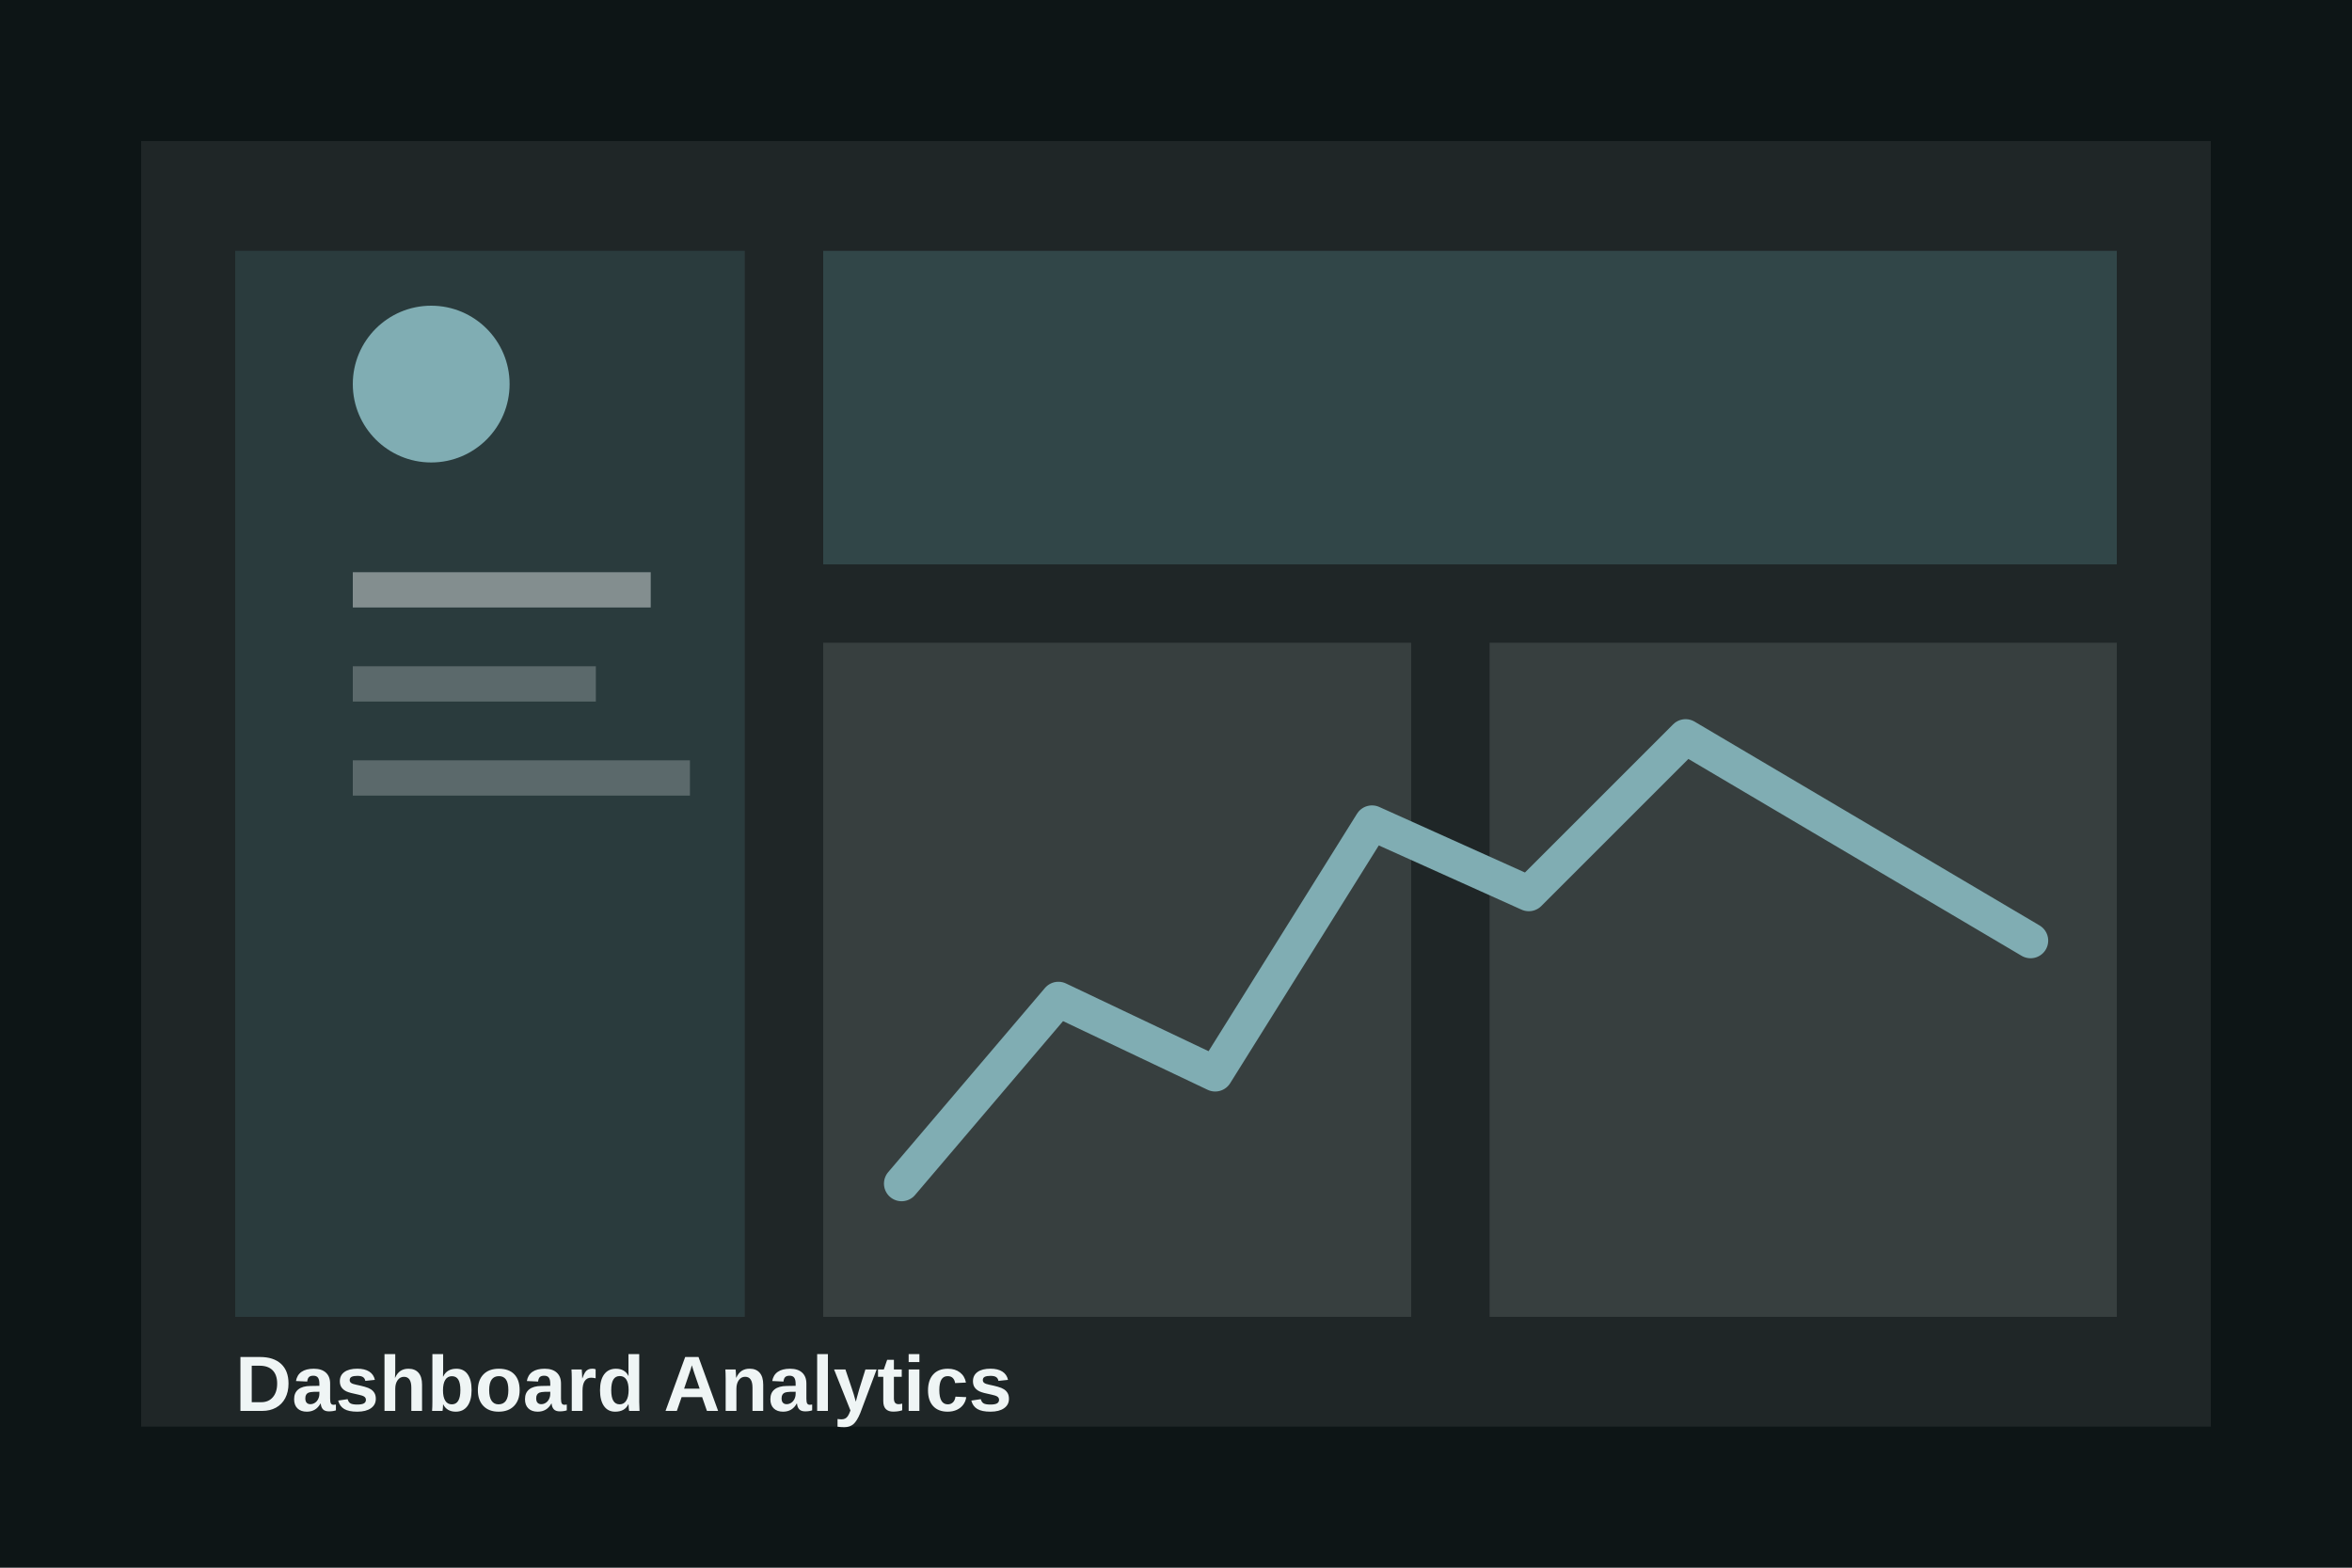
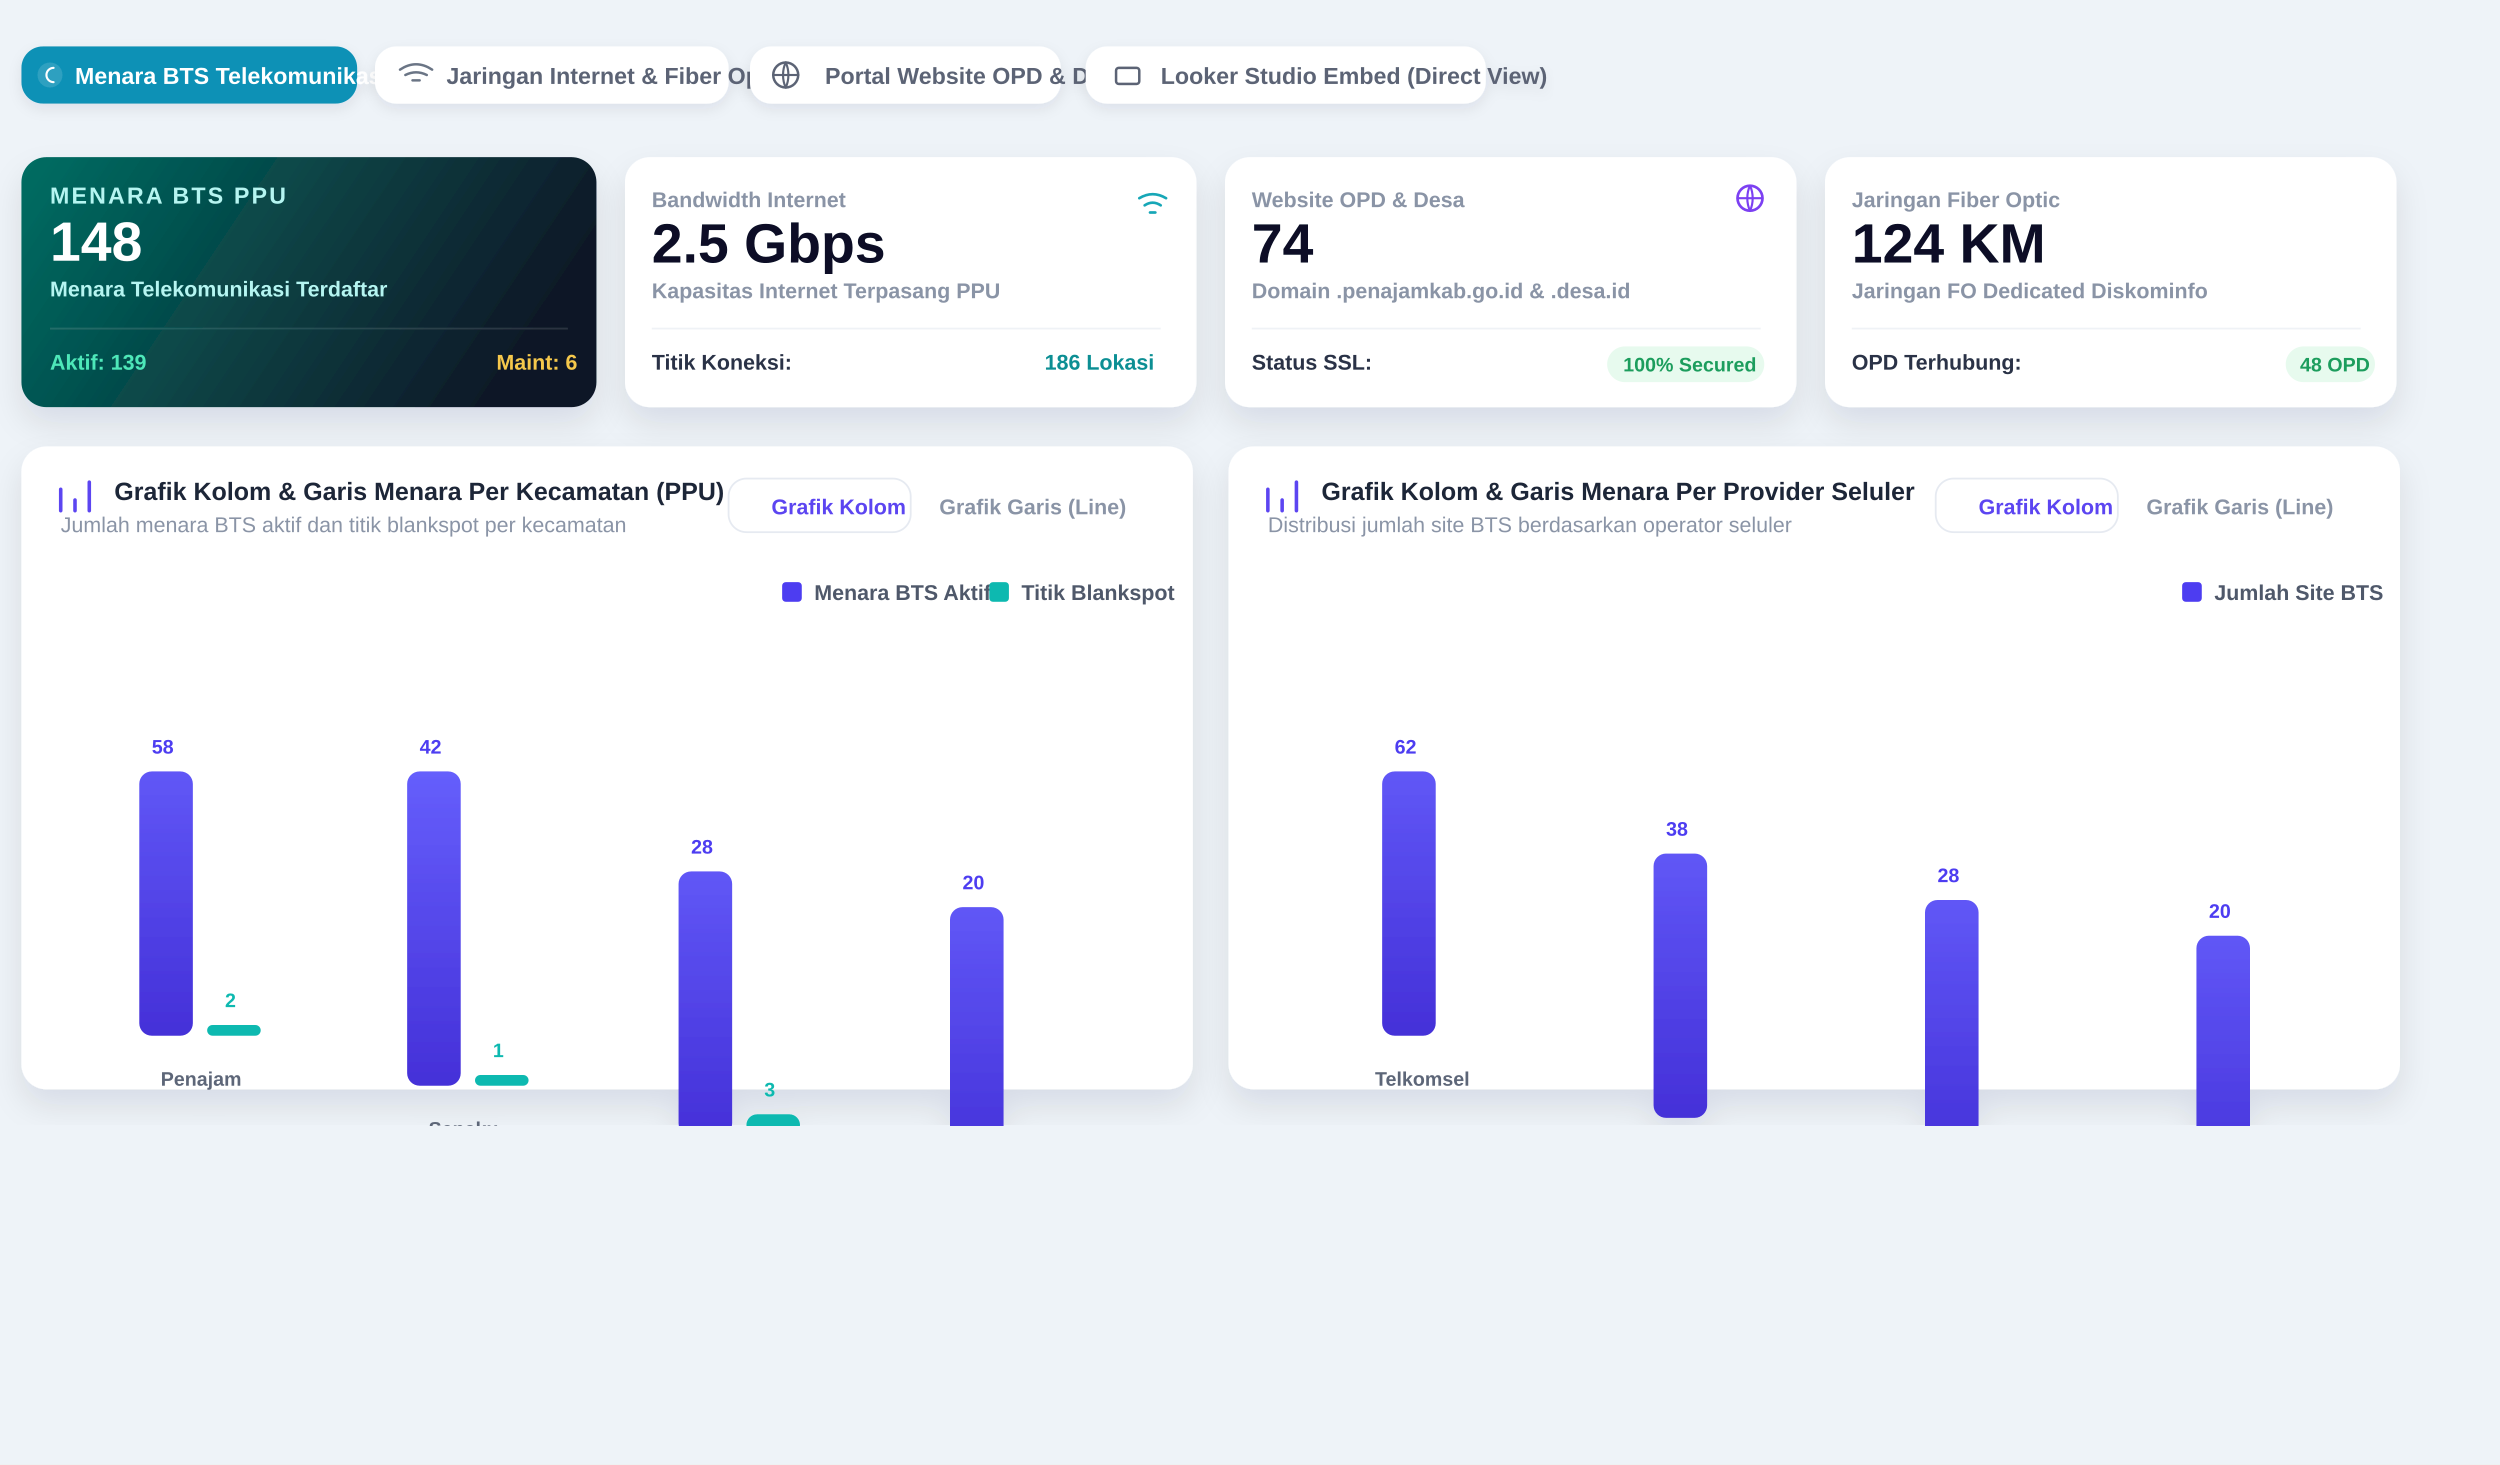
- <svg xmlns="http://www.w3.org/2000/svg" width="1200" height="800" viewBox="0 0 1200 800" fill="none">
-   <rect width="1200" height="800" fill="#0d1516" />
-   <rect x="72" y="72" width="1056" height="656" fill="#eff5f5" opacity=".08" />
-   <rect x="120" y="128" width="260" height="544" fill="#60999f" opacity=".18" />
-   <rect x="420" y="128" width="660" height="160" fill="#60999f" opacity=".28" />
-   <rect x="420" y="328" width="300" height="344" fill="#eff5f5" opacity=".12" />
-   <rect x="760" y="328" width="320" height="344" fill="#eff5f5" opacity=".12" />
-   <path d="M460 604L540 510L620 548L700 420L780 456L860 376L1036 480" stroke="#80adb3" stroke-width="18" stroke-linecap="round" stroke-linejoin="round" />
-   <circle cx="220" cy="196" r="40" fill="#80adb3" />
-   <rect x="180" y="292" width="152" height="18" fill="#eff5f5" opacity=".45" />
-   <rect x="180" y="340" width="124" height="18" fill="#eff5f5" opacity=".25" />
-   <rect x="180" y="388" width="172" height="18" fill="#eff5f5" opacity=".25" />
-   <text x="120" y="720" fill="#eff5f5" font-family="Arial, sans-serif" font-size="40" font-weight="700">Dashboard Analytics</text>
+ <svg xmlns="http://www.w3.org/2000/svg" width="1400" height="820" viewBox="0 0 1400 820" fill="none">
+   <rect width="1400" height="820" fill="#EEF3F8" />
+   <g filter="url(#softShadow)">
+     <rect x="12" y="26" width="188" height="32" rx="12" fill="#0C91B6" />
+     <text x="42" y="47" fill="#FFFFFF" font-family="Arial, sans-serif" font-size="13" font-weight="700">Menara BTS Telekomunikasi</text>
+     <circle cx="28" cy="42" r="7" fill="#FFFFFF" fill-opacity="0.14" />
+     <path d="M26 42C26 39.8 27.8 38 30 38M26 42C26 44.2 27.8 46 30 46" stroke="#FFFFFF" stroke-width="1.2" stroke-linecap="round" />
+   </g>
+   <g filter="url(#softShadow)">
+     <rect x="210" y="26" width="198" height="32" rx="12" fill="#FFFFFF" />
+     <text x="250" y="47" fill="#5B6475" font-family="Arial, sans-serif" font-size="13" font-weight="700">Jaringan Internet &amp; Fiber Optic</text>
+     <path d="M224 39C230 35 236 35 242 39M227 42C231 40 235 40 239 42M231 45H235" stroke="#6A7485" stroke-width="1.4" stroke-linecap="round" />
+   </g>
+   <g filter="url(#softShadow)">
+     <rect x="420" y="26" width="174" height="32" rx="12" fill="#FFFFFF" />
+     <text x="462" y="47" fill="#5B6475" font-family="Arial, sans-serif" font-size="13" font-weight="700">Portal Website OPD &amp; Desa</text>
+     <circle cx="440" cy="42" r="7" stroke="#5B6475" stroke-width="1.4" />
+     <path d="M433 42H447M440 35C442 39 442 45 440 49M440 35C438 39 438 45 440 49" stroke="#5B6475" stroke-width="1.2" stroke-linecap="round" />
+   </g>
+   <g filter="url(#softShadow)">
+     <rect x="608" y="26" width="224" height="32" rx="12" fill="#FFFFFF" />
+     <text x="650" y="47" fill="#5B6475" font-family="Arial, sans-serif" font-size="13" font-weight="700">Looker Studio Embed (Direct View)</text>
+     <rect x="625" y="38" width="13" height="9" rx="1.5" stroke="#5B6475" stroke-width="1.4" />
+   </g>
+   <g filter="url(#cardShadow)">
+     <rect x="12" y="88" width="322" height="140" rx="14" fill="url(#greenCard)" />
+     <text x="28" y="114" fill="#B5F5F1" font-family="Arial, sans-serif" font-size="13" font-weight="800" letter-spacing="1.2">MENARA BTS PPU</text>
+     <text x="28" y="146" fill="#FFFFFF" font-family="Arial, sans-serif" font-size="31" font-weight="900">148</text>
+     <text x="28" y="166" fill="#B5F5F1" font-family="Arial, sans-serif" font-size="12" font-weight="600">Menara Telekomunikasi Terdaftar</text>
+     <line x1="28" y1="184" x2="318" y2="184" stroke="#FFFFFF" stroke-opacity=".12" />
+     <text x="28" y="207" fill="#4EE8B9" font-family="Arial, sans-serif" font-size="12" font-weight="800">Aktif: 139</text>
+     <text x="278" y="207" fill="#F5C84B" font-family="Arial, sans-serif" font-size="12" font-weight="800">Maint: 6</text>
+   </g>
+   <g filter="url(#cardShadow)">
+     <rect x="350" y="88" width="320" height="140" rx="14" fill="#FFFFFF" />
+     <text x="365" y="116" fill="#8A94A6" font-family="Arial, sans-serif" font-size="12" font-weight="800">Bandwidth Internet</text>
+     <text x="365" y="147" fill="#080F25" font-family="Arial, sans-serif" font-size="31" font-weight="900">2.5 Gbps</text>
+     <text x="365" y="167" fill="#8A94A6" font-family="Arial, sans-serif" font-size="12" font-weight="600">Kapasitas Internet Terpasang PPU</text>
+     <line x1="365" y1="184" x2="650" y2="184" stroke="#EFF2F6" />
+     <text x="365" y="207" fill="#2A3346" font-family="Arial, sans-serif" font-size="12" font-weight="800">Titik Koneksi:</text>
+     <text x="585" y="207" fill="#078E93" font-family="Arial, sans-serif" font-size="12" font-weight="800">186 Lokasi</text>
+     <path d="M638 111C643 108 648 108 653 111M641 115C644 113 647 113 650 115M644 119H647" stroke="#19A7B7" stroke-width="1.5" stroke-linecap="round" />
+   </g>
+   <g filter="url(#cardShadow)">
+     <rect x="686" y="88" width="320" height="140" rx="14" fill="#FFFFFF" />
+     <text x="701" y="116" fill="#8A94A6" font-family="Arial, sans-serif" font-size="12" font-weight="800">Website OPD &amp; Desa</text>
+     <text x="701" y="147" fill="#080F25" font-family="Arial, sans-serif" font-size="31" font-weight="900">74</text>
+     <text x="701" y="167" fill="#8A94A6" font-family="Arial, sans-serif" font-size="12" font-weight="600">Domain .penajamkab.go.id &amp; .desa.id</text>
+     <line x1="701" y1="184" x2="986" y2="184" stroke="#EFF2F6" />
+     <text x="701" y="207" fill="#2A3346" font-family="Arial, sans-serif" font-size="12" font-weight="800">Status SSL:</text>
+     <rect x="900" y="194" width="88" height="20" rx="10" fill="#E7FAEE" />
+     <text x="909" y="208" fill="#1D9D5D" font-family="Arial, sans-serif" font-size="11" font-weight="900">100% Secured</text>
+     <circle cx="980" cy="111" r="7" stroke="#7B3FF2" stroke-width="1.5" />
+     <path d="M973 111H987M980 104C982 108 982 114 980 118M980 104C978 108 978 114 980 118" stroke="#7B3FF2" stroke-width="1.2" />
+   </g>
+   <g filter="url(#cardShadow)">
+     <rect x="1022" y="88" width="320" height="140" rx="14" fill="#FFFFFF" />
+     <text x="1037" y="116" fill="#8A94A6" font-family="Arial, sans-serif" font-size="12" font-weight="800">Jaringan Fiber Optic</text>
+     <text x="1037" y="147" fill="#080F25" font-family="Arial, sans-serif" font-size="31" font-weight="900">124 KM</text>
+     <text x="1037" y="167" fill="#8A94A6" font-family="Arial, sans-serif" font-size="12" font-weight="600">Jaringan FO Dedicated Diskominfo</text>
+     <line x1="1037" y1="184" x2="1322" y2="184" stroke="#EFF2F6" />
+     <text x="1037" y="207" fill="#2A3346" font-family="Arial, sans-serif" font-size="12" font-weight="800">OPD Terhubung:</text>
+     <rect x="1280" y="194" width="50" height="20" rx="10" fill="#E7FAEE" />
+     <text x="1288" y="208" fill="#1D9D5D" font-family="Arial, sans-serif" font-size="11" font-weight="900">48 OPD</text>
+   </g>
+   <g filter="url(#cardShadow)">
+     <rect x="12" y="250" width="656" height="360" rx="14" fill="#FFFFFF" />
+     <path d="M34 274V286M42 280V286M50 270V286" stroke="#5B45F1" stroke-width="2" stroke-linecap="round" />
+     <text x="64" y="280" fill="#1F2637" font-family="Arial, sans-serif" font-size="14" font-weight="900">Grafik Kolom &amp; Garis Menara Per Kecamatan (PPU)</text>
+     <text x="34" y="298" fill="#8A94A6" font-family="Arial, sans-serif" font-size="12">Jumlah menara BTS aktif dan titik blankspot per kecamatan</text>
+     <rect x="408" y="268" width="102" height="30" rx="10" fill="#FFFFFF" stroke="#E6EAF1" />
+     <text x="432" y="288" fill="#5B45F1" font-family="Arial, sans-serif" font-size="12" font-weight="800">Grafik Kolom</text>
+     <text x="526" y="288" fill="#8A94A6" font-family="Arial, sans-serif" font-size="12" font-weight="800">Grafik Garis (Line)</text>
+     <rect x="438" y="326" width="11" height="11" rx="2" fill="#4D3DF1" />
+     <text x="456" y="336" fill="#4F596B" font-family="Arial, sans-serif" font-size="12" font-weight="700">Menara BTS Aktif</text>
+     <rect x="554" y="326" width="11" height="11" rx="2" fill="#10B9B0" />
+     <text x="572" y="336" fill="#4F596B" font-family="Arial, sans-serif" font-size="12" font-weight="700">Titik Blankspot</text>
+     <g transform="translate(78 390)">
+       <rect x="0" y="42" width="30" height="148" rx="7" fill="url(#bar)" />
+       <text x="7" y="32" fill="#4D3DF1" font-family="Arial, sans-serif" font-size="11" font-weight="900">58</text>
+       <rect x="38" y="184" width="30" height="6" rx="3" fill="#10B9B0" />
+       <text x="48" y="174" fill="#10B9B0" font-family="Arial, sans-serif" font-size="11" font-weight="900">2</text>
+       <text x="12" y="218" fill="#5D6678" font-family="Arial, sans-serif" font-size="11" font-weight="700">Penajam</text>
+     </g>
+     <g transform="translate(228 418)">
+       <rect x="0" y="14" width="30" height="176" rx="7" fill="url(#bar)" />
+       <text x="7" y="4" fill="#4D3DF1" font-family="Arial, sans-serif" font-size="11" font-weight="900">42</text>
+       <rect x="38" y="184" width="30" height="6" rx="3" fill="#10B9B0" />
+       <text x="48" y="174" fill="#10B9B0" font-family="Arial, sans-serif" font-size="11" font-weight="900">1</text>
+       <text x="12" y="218" fill="#5D6678" font-family="Arial, sans-serif" font-size="11" font-weight="700">Sepaku</text>
+     </g>
+     <g transform="translate(380 446)">
+       <rect x="0" y="42" width="30" height="148" rx="7" fill="url(#bar)" />
+       <text x="7" y="32" fill="#4D3DF1" font-family="Arial, sans-serif" font-size="11" font-weight="900">28</text>
+       <rect x="38" y="178" width="30" height="12" rx="6" fill="#10B9B0" />
+       <text x="48" y="168" fill="#10B9B0" font-family="Arial, sans-serif" font-size="11" font-weight="900">3</text>
+       <text x="12" y="218" fill="#5D6678" font-family="Arial, sans-serif" font-size="11" font-weight="700">Babulu</text>
+     </g>
+     <g transform="translate(532 466)">
+       <rect x="0" y="42" width="30" height="148" rx="7" fill="url(#bar)" />
+       <text x="7" y="32" fill="#4D3DF1" font-family="Arial, sans-serif" font-size="11" font-weight="900">20</text>
+       <rect x="38" y="184" width="30" height="6" rx="3" fill="#10B9B0" />
+       <text x="48" y="174" fill="#10B9B0" font-family="Arial, sans-serif" font-size="11" font-weight="900">1</text>
+       <text x="12" y="218" fill="#5D6678" font-family="Arial, sans-serif" font-size="11" font-weight="700">Waru</text>
+     </g>
+   </g>
+   <g filter="url(#cardShadow)">
+     <rect x="688" y="250" width="656" height="360" rx="14" fill="#FFFFFF" />
+     <path d="M710 274V286M718 280V286M726 270V286" stroke="#5B45F1" stroke-width="2" stroke-linecap="round" />
+     <text x="740" y="280" fill="#1F2637" font-family="Arial, sans-serif" font-size="14" font-weight="900">Grafik Kolom &amp; Garis Menara Per Provider Seluler</text>
+     <text x="710" y="298" fill="#8A94A6" font-family="Arial, sans-serif" font-size="12">Distribusi jumlah site BTS berdasarkan operator seluler</text>
+     <rect x="1084" y="268" width="102" height="30" rx="10" fill="#FFFFFF" stroke="#E6EAF1" />
+     <text x="1108" y="288" fill="#5B45F1" font-family="Arial, sans-serif" font-size="12" font-weight="800">Grafik Kolom</text>
+     <text x="1202" y="288" fill="#8A94A6" font-family="Arial, sans-serif" font-size="12" font-weight="800">Grafik Garis (Line)</text>
+     <rect x="1222" y="326" width="11" height="11" rx="2" fill="#4D3DF1" />
+     <text x="1240" y="336" fill="#4F596B" font-family="Arial, sans-serif" font-size="12" font-weight="700">Jumlah Site BTS</text>
+     <g transform="translate(774 390)">
+       <rect x="0" y="42" width="30" height="148" rx="7" fill="url(#bar)" />
+       <text x="7" y="32" fill="#4D3DF1" font-family="Arial, sans-serif" font-size="11" font-weight="900">62</text>
+       <text x="-4" y="218" fill="#5D6678" font-family="Arial, sans-serif" font-size="11" font-weight="700">Telkomsel</text>
+     </g>
+     <g transform="translate(926 436)">
+       <rect x="0" y="42" width="30" height="148" rx="7" fill="url(#bar)" />
+       <text x="7" y="32" fill="#4D3DF1" font-family="Arial, sans-serif" font-size="11" font-weight="900">38</text>
+       <text x="-2" y="218" fill="#5D6678" font-family="Arial, sans-serif" font-size="11" font-weight="700">Indosat</text>
+     </g>
+     <g transform="translate(1078 462)">
+       <rect x="0" y="42" width="30" height="148" rx="7" fill="url(#bar)" />
+       <text x="7" y="32" fill="#4D3DF1" font-family="Arial, sans-serif" font-size="11" font-weight="900">28</text>
+       <text x="-8" y="218" fill="#5D6678" font-family="Arial, sans-serif" font-size="11" font-weight="700">XL Axiata</text>
+     </g>
+     <g transform="translate(1230 482)">
+       <rect x="0" y="42" width="30" height="148" rx="7" fill="url(#bar)" />
+       <text x="7" y="32" fill="#4D3DF1" font-family="Arial, sans-serif" font-size="11" font-weight="900">20</text>
+       <text x="-12" y="218" fill="#5D6678" font-family="Arial, sans-serif" font-size="11" font-weight="700">Smartfren</text>
+     </g>
+   </g>
+   <defs>
+     <linearGradient id="greenCard" x1="12" y1="88" x2="256" y2="251" gradientUnits="userSpaceOnUse">
+       <stop stop-color="#006E63" />
+       <stop offset="1" stop-color="#101827" />
+     </linearGradient>
+     <linearGradient id="bar" x1="0" y1="0" x2="0" y2="190" gradientUnits="userSpaceOnUse">
+       <stop stop-color="#6862FF" />
+       <stop offset="1" stop-color="#4430D8" />
+     </linearGradient>
+     <filter id="softShadow" x="-10" y="10" width="880" height="70" filterUnits="userSpaceOnUse" color-interpolation-filters="sRGB">
+       <feDropShadow dx="0" dy="3" stdDeviation="4" flood-color="#1B2533" flood-opacity="0.08" />
+     </filter>
+     <filter id="cardShadow" x="-8" y="70" width="1370" height="560" filterUnits="userSpaceOnUse" color-interpolation-filters="sRGB">
+       <feDropShadow dx="0" dy="9" stdDeviation="9" flood-color="#1B2533" flood-opacity="0.10" />
+     </filter>
+   </defs>
</svg>
